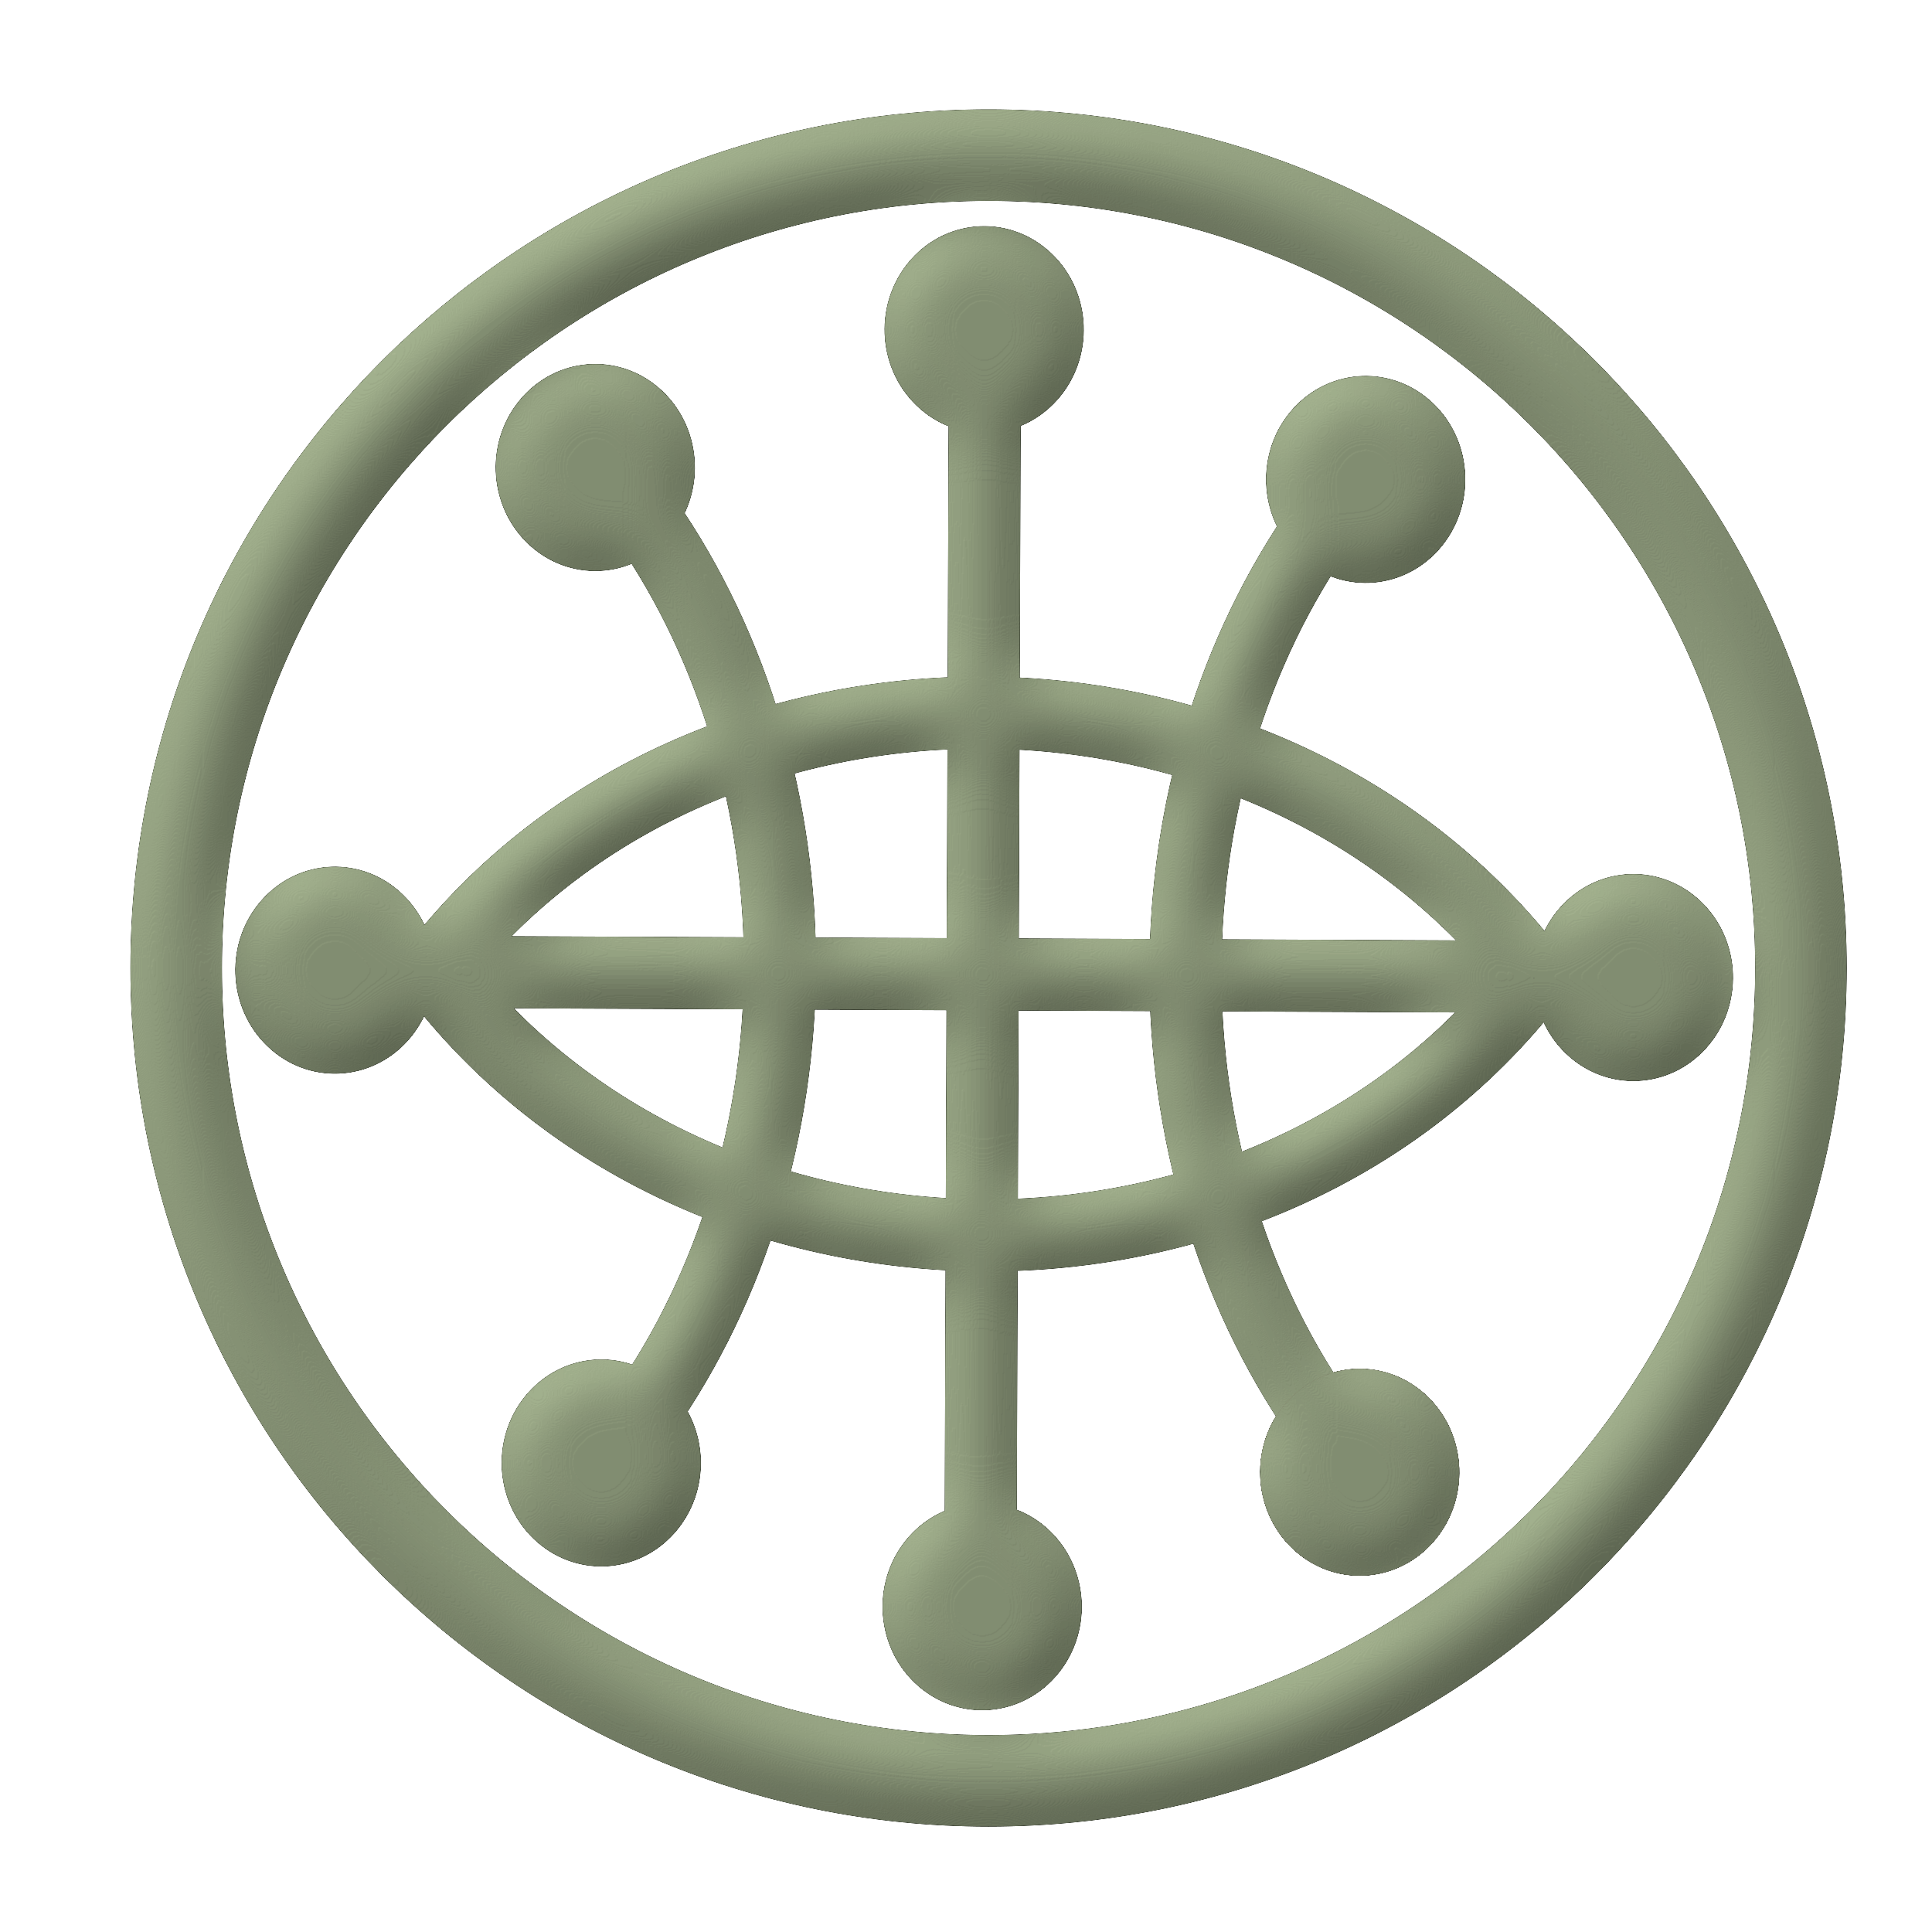
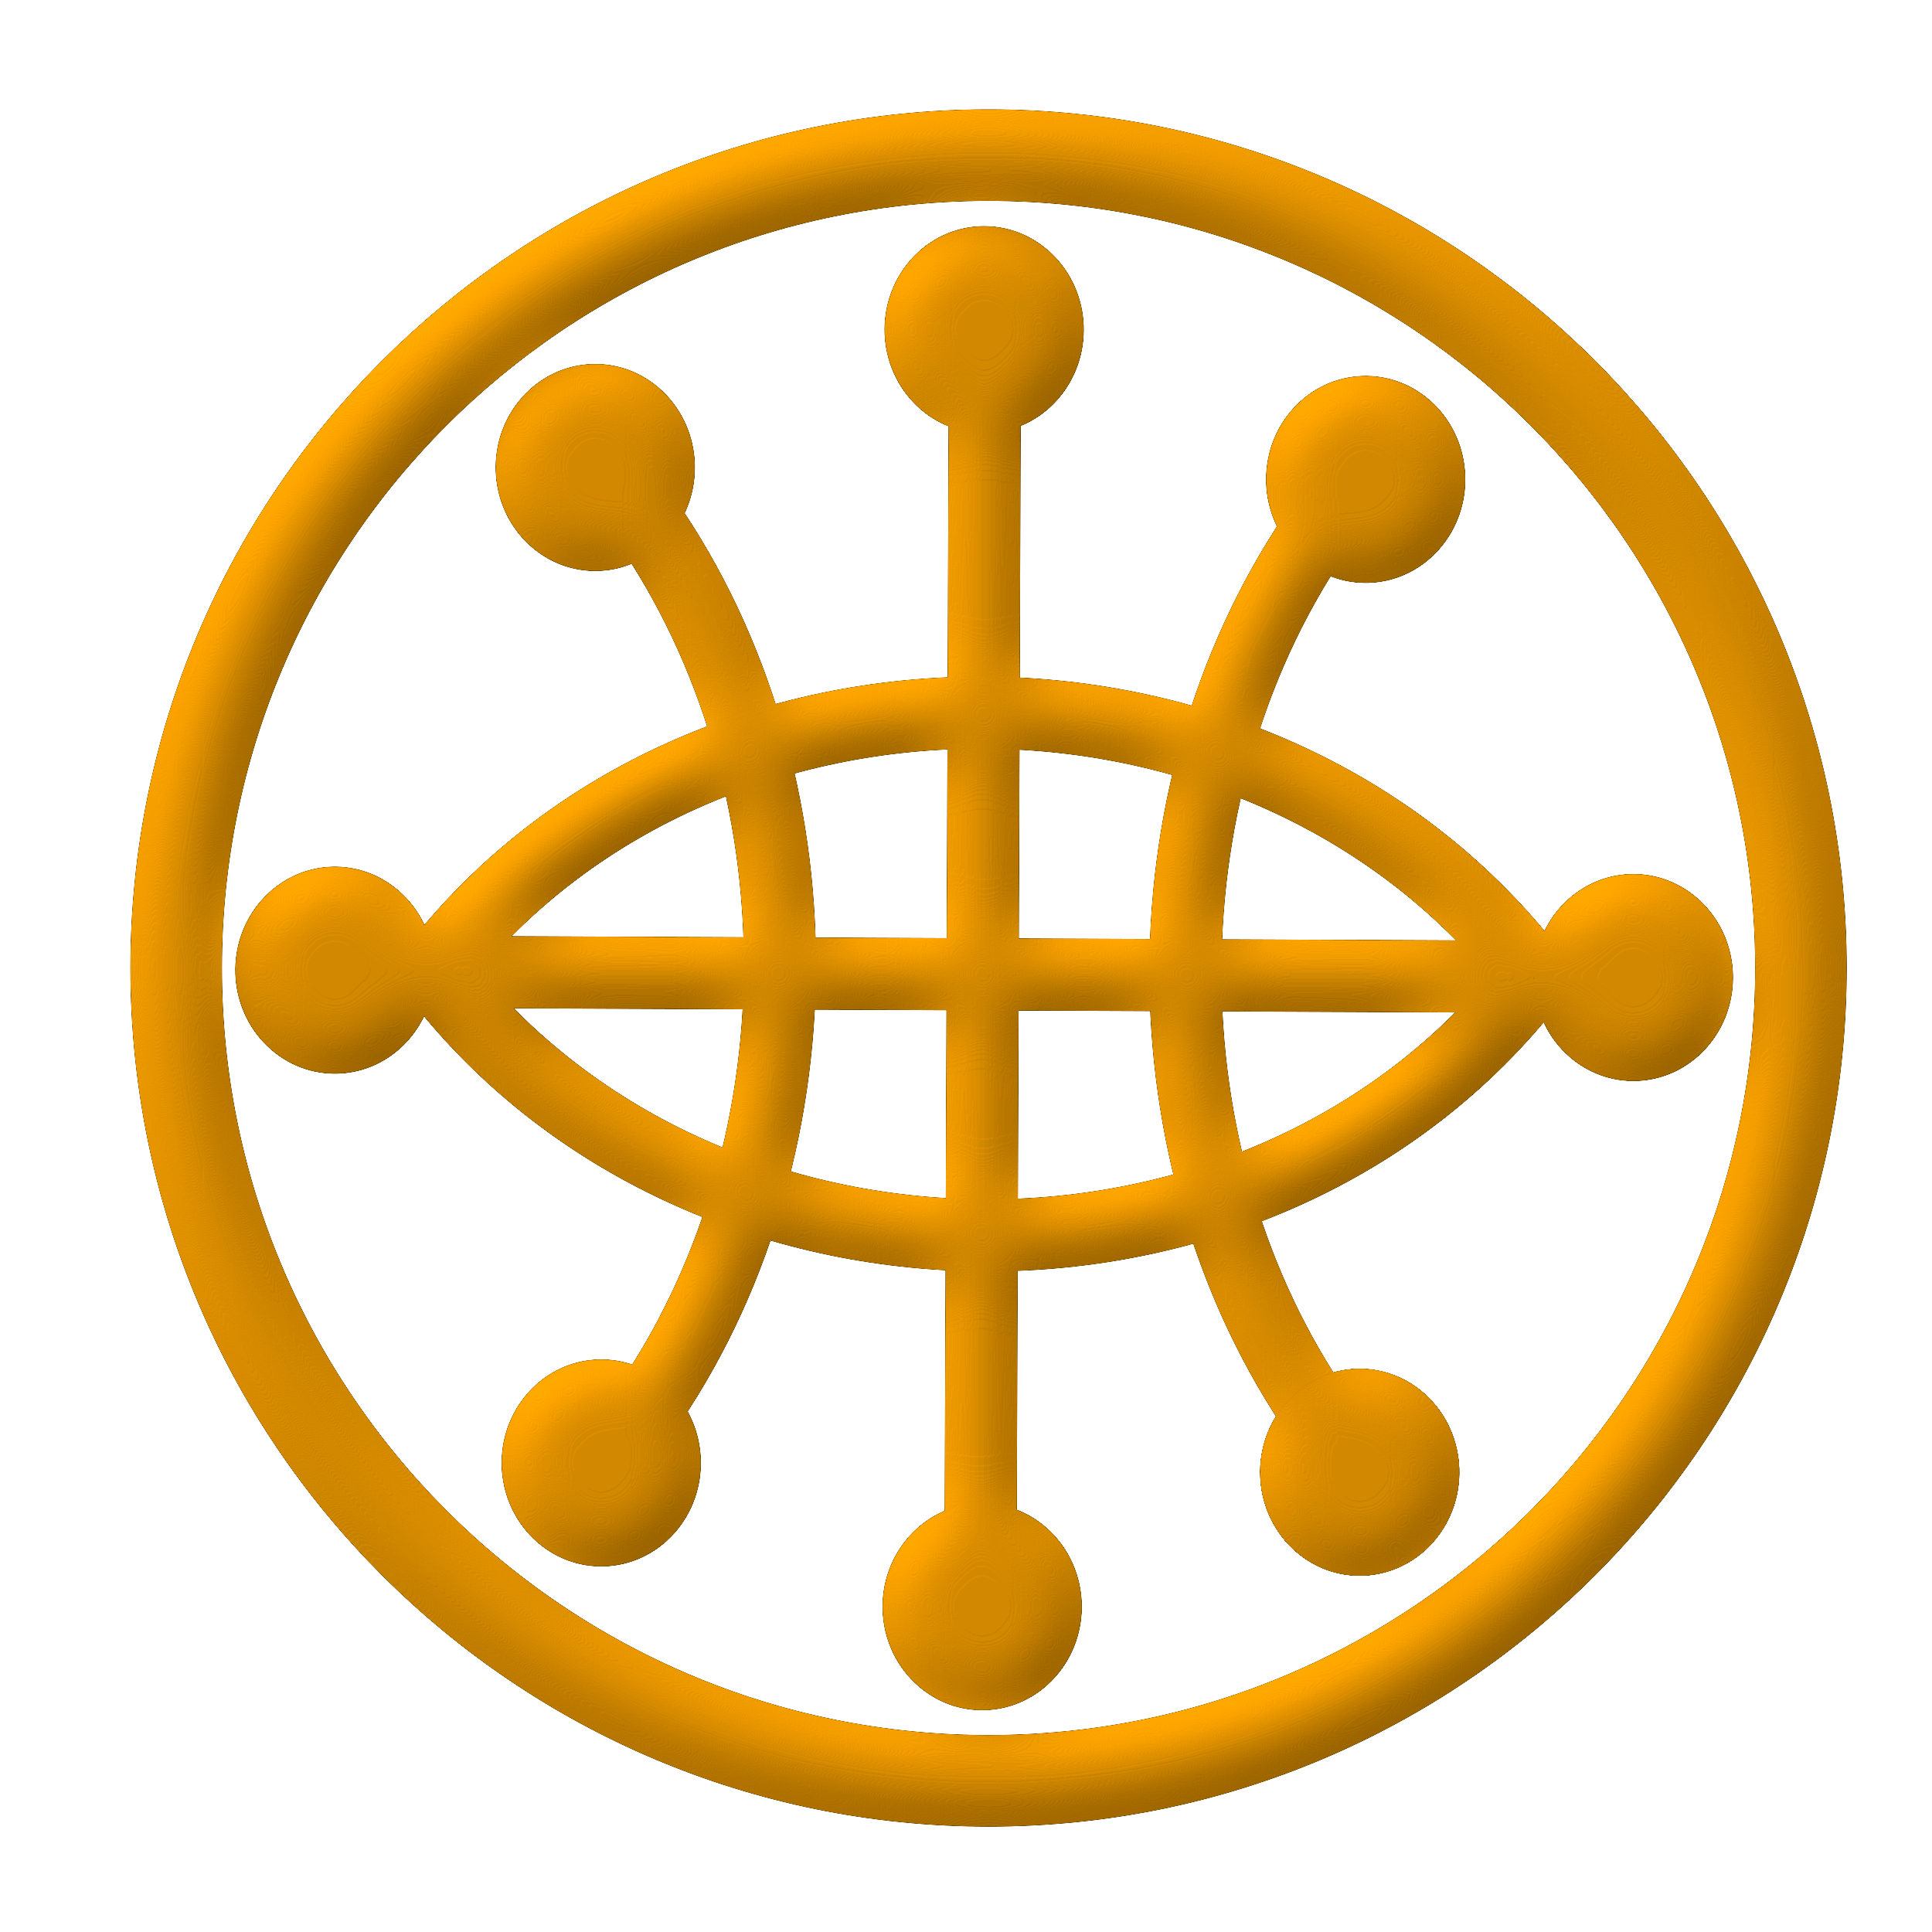
<svg xmlns="http://www.w3.org/2000/svg" width="341.333" height="341.333" id="svg2" version="1.1">
  <defs id="defs">
    <filter style="color-interpolation-filters:sRGB" id="filter4019">
      <feGaussianBlur id="feGaussianBlur4021" result="result0" in="SourceGraphic" stdDeviation="2.42" />
      <feDiffuseLighting id="feDiffuseLighting4023" result="result5" surfaceScale="10" diffuseConstant="2.62">
        <feDistantLight id="feDistantLight4025" azimuth="235" elevation="25" />
      </feDiffuseLighting>
      <feComposite id="feComposite4027" k3="0.6" k2="0" operator="arithmetic" result="result4" k1="1" k4="0" in="result5" in2="SourceGraphic" />
    </filter>
    <filter style="color-interpolation-filters:sRGB" id="filter3026-0" y="0" x="0" height="1" width="1">
      <feColorMatrix id="feColorMatrix3028-0" type="hueRotate" values="180" result="result1" />
    </filter>
    <filter style="color-interpolation-filters:sRGB" height="1" width="1" y="0" x="0" id="filter11703">
      <feColorMatrix type="saturate" values="1" result="result2" id="feColorMatrix11705" />
      <feColorMatrix result="result1" values="50" type="hueRotate" in="result2" id="feColorMatrix11707" />
      <feColorMatrix values="1 -1 1 0 0 0 1 0 0 0 1 -1 1 0 0 0 0 0 1 0 " type="matrix" id="feColorMatrix11709" />
      <feColorMatrix values="300" type="hueRotate" id="feColorMatrix11711" result="fbSourceGraphic" />
      <feColorMatrix result="fbSourceGraphicAlpha" in="fbSourceGraphic" values="0 0 0 -1 0 0 0 0 -1 0 0 0 0 -1 0 0 0 0 1 0" id="feColorMatrix13969" />
      <feColorMatrix id="feColorMatrix13971" type="saturate" values="0" result="result1" in="fbSourceGraphic" />
      <feFlood id="feFlood13973" flood-color="rgb(9,111,152)" result="result3" />
      <feBlend id="feBlend13975" in2="result1" mode="screen" result="result2" />
      <feComposite id="feComposite13977" in2="fbSourceGraphic" operator="in" in="result2" />
    </filter>
    <filter style="color-interpolation-filters:sRGB" id="filter4016">
      <feGaussianBlur stdDeviation="5" in="SourceGraphic" result="result0" id="feGaussianBlur4018" />
      <feDiffuseLighting diffuseConstant="1" surfaceScale="10" result="result5" id="feDiffuseLighting4020" lighting-color="rgb(254,254,254)">
        <feDistantLight elevation="13" azimuth="235" id="feDistantLight4022" />
      </feDiffuseLighting>
      <feComposite k1="1" in="result5" result="result4" operator="arithmetic" k2="0" k3="0.6" id="feComposite4024" k4="0" in2="SourceGraphic" />
    </filter>
    <linearGradient id="linearGradient15834-3-2-254">
      <stop id="stop6827" offset="0" style="stop-color:#77001c;stop-opacity:1;" />
      <stop style="stop-color:#da1964;stop-opacity:1;" offset="0.5" id="stop6829" />
      <stop id="stop6831" offset="0.75" style="stop-color: rgb(210, 64, 15); stop-opacity: 1;" />
      <stop style="stop-color: rgb(212, 67, 22); stop-opacity: 0.615;" offset="0.938" id="stop6833" />
      <stop style="stop-color:#c3003b;stop-opacity:0.219;" offset="1" id="stop6835" />
    </linearGradient>
    <linearGradient id="linearGradient15834-3-2-825">
      <stop id="stop6845" offset="0" style="stop-color:#77001c;stop-opacity:1;" />
      <stop style="stop-color:#da1964;stop-opacity:1;" offset="0.5" id="stop6847" />
      <stop id="stop6849" offset="0.75" style="stop-color: rgb(210, 64, 15); stop-opacity: 1;" />
      <stop style="stop-color: rgb(212, 67, 22); stop-opacity: 0.615;" offset="0.938" id="stop6851" />
      <stop style="stop-color:#c3003b;stop-opacity:0.219;" offset="1" id="stop6853" />
    </linearGradient>
    <linearGradient id="linearGradient15834-3-2-242">
      <stop id="stop6863" offset="0" style="stop-color:#77001c;stop-opacity:1;" />
      <stop style="stop-color:#da1964;stop-opacity:1;" offset="0.5" id="stop6865" />
      <stop id="stop6867" offset="0.75" style="stop-color: rgb(210, 64, 15); stop-opacity: 1;" />
      <stop style="stop-color: rgb(212, 67, 22); stop-opacity: 0.615;" offset="0.938" id="stop6869" />
      <stop style="stop-color:#c3003b;stop-opacity:0.219;" offset="1" id="stop6871" />
    </linearGradient>
    <linearGradient id="linearGradient15834-3-2-546">
      <stop id="stop6881" offset="0" style="stop-color:#77001c;stop-opacity:1;" />
      <stop style="stop-color:#da1964;stop-opacity:1;" offset="0.5" id="stop6883" />
      <stop id="stop6885" offset="0.75" style="stop-color: rgb(210, 64, 15); stop-opacity: 1;" />
      <stop style="stop-color: rgb(212, 67, 22); stop-opacity: 0.615;" offset="0.938" id="stop6887" />
      <stop style="stop-color:#c3003b;stop-opacity:0.219;" offset="1" id="stop6889" />
    </linearGradient>
    <linearGradient id="linearGradient15834-3-2-428">
      <stop id="stop6899" offset="0" style="stop-color:#77001c;stop-opacity:1;" />
      <stop style="stop-color:#da1964;stop-opacity:1;" offset="0.5" id="stop6901" />
      <stop id="stop6903" offset="0.75" style="stop-color: rgb(210, 64, 15); stop-opacity: 1;" />
      <stop style="stop-color: rgb(212, 67, 22); stop-opacity: 0.615;" offset="0.938" id="stop6905" />
      <stop style="stop-color:#c3003b;stop-opacity:0.219;" offset="1" id="stop6907" />
    </linearGradient>
    <linearGradient id="linearGradient15834-3-2-91">
      <stop id="stop6917" offset="0" style="stop-color:#77001c;stop-opacity:1;" />
      <stop style="stop-color:#da1964;stop-opacity:1;" offset="0.5" id="stop6919" />
      <stop id="stop6921" offset="0.75" style="stop-color: rgb(210, 64, 15); stop-opacity: 1;" />
      <stop style="stop-color: rgb(212, 67, 22); stop-opacity: 0.615;" offset="0.938" id="stop6923" />
      <stop style="stop-color:#c3003b;stop-opacity:0.219;" offset="1" id="stop6925" />
    </linearGradient>
    <linearGradient id="linearGradient15834-3-2-941">
      <stop id="stop6935" offset="0" style="stop-color:#77001c;stop-opacity:1;" />
      <stop style="stop-color:#da1964;stop-opacity:1;" offset="0.5" id="stop6937" />
      <stop id="stop6939" offset="0.75" style="stop-color: rgb(210, 64, 15); stop-opacity: 1;" />
      <stop style="stop-color: rgb(212, 67, 22); stop-opacity: 0.615;" offset="0.938" id="stop6941" />
      <stop style="stop-color:#c3003b;stop-opacity:0.219;" offset="1" id="stop6943" />
    </linearGradient>
    <linearGradient id="linearGradient15834-3-2-549">
      <stop id="stop6953" offset="0" style="stop-color:#77001c;stop-opacity:1;" />
      <stop style="stop-color:#da1964;stop-opacity:1;" offset="0.5" id="stop6955" />
      <stop id="stop6957" offset="0.75" style="stop-color: rgb(210, 64, 15); stop-opacity: 1;" />
      <stop style="stop-color: rgb(212, 67, 22); stop-opacity: 0.615;" offset="0.938" id="stop6959" />
      <stop style="stop-color:#c3003b;stop-opacity:0.219;" offset="1" id="stop6961" />
    </linearGradient>
    <filter width="1.5" x="-0.25" height="1.5" y="-0.25" style="color-interpolation-filters:sRGB;" id="filter9065">
      <feGaussianBlur result="result8" stdDeviation="3" id="feGaussianBlur9039" />
      <feTurbulence baseFrequency="0.03 0.03" numOctaves="8" type="fractalNoise" result="result7" seed="77" id="feTurbulence9041" />
      <feColorMatrix values="1 0 0 0 0 0 1 0 0 0 0 0 1 0 0 0 0 0 1.6 -0.6 " result="result5" id="feColorMatrix9043" />
      <feComposite in2="result8" operator="in" in="result7" result="result6" id="feComposite9045" />
      <feDisplacementMap in2="result6" result="result4" scale="60" yChannelSelector="A" xChannelSelector="A" in="result5" id="feDisplacementMap9047" />
      <feConvolveMatrix order="3 3" kernelMatrix="2 0 0 0 4 0 0 0 -2 " targetX="2" targetY="2" divisor="2" result="result9" id="feConvolveMatrix9049" />
      <feComposite in2="SourceGraphic" operator="atop" in="result9" result="result10" id="feComposite9051" />
      <feBlend in2="result10" mode="darken" result="fbSourceGraphic" id="feBlend9053" />
      <feGaussianBlur result="result0" in="fbSourceGraphic" stdDeviation="5" id="feGaussianBlur9055" />
      <feSpecularLighting specularExponent="25" specularConstant="1" surfaceScale="5" lighting-color="rgb(242,215,108)" result="result1" in="result0" id="feSpecularLighting9059">
        <feDistantLight azimuth="235" elevation="60" id="feDistantLight9057" />
      </feSpecularLighting>
      <feComposite operator="in" result="result2" in="result1" in2="fbSourceGraphic" id="feComposite9061" />
      <feComposite k3="1" k2="1" operator="arithmetic" result="result4" in="fbSourceGraphic" in2="result2" id="feComposite9063" />
    </filter>
    <filter width="1.5" x="-0.25" height="1.5" y="-0.25" style="color-interpolation-filters:sRGB;" id="filter9115">
      <feGaussianBlur result="result8" stdDeviation="3" id="feGaussianBlur9089" />
      <feTurbulence baseFrequency="0.03 0.03" numOctaves="8" type="fractalNoise" result="result7" seed="77" id="feTurbulence9091" />
      <feColorMatrix values="1 0 0 0 0 0 1 0 0 0 0 0 1 0 0 0 0 0 1.6 -0.6 " result="result5" id="feColorMatrix9093" />
      <feComposite in2="result8" operator="in" in="result7" result="result6" id="feComposite9095" />
      <feDisplacementMap in2="result6" result="result4" scale="60" yChannelSelector="A" xChannelSelector="A" in="result5" id="feDisplacementMap9097" />
      <feConvolveMatrix order="3 3" kernelMatrix="2 0 0 0 4 0 0 0 -2 " targetX="2" targetY="2" divisor="2" result="result9" id="feConvolveMatrix9099" />
      <feComposite in2="SourceGraphic" operator="atop" in="result9" result="result10" id="feComposite9101" />
      <feBlend in2="result10" mode="darken" result="fbSourceGraphic" id="feBlend9103" />
      <feGaussianBlur result="result0" in="fbSourceGraphic" stdDeviation="5" id="feGaussianBlur9105" />
      <feSpecularLighting specularExponent="25" specularConstant="1" surfaceScale="5" lighting-color="rgb(242,215,108)" result="result1" in="result0" id="feSpecularLighting9109">
        <feDistantLight azimuth="235" elevation="60" id="feDistantLight9107" />
      </feSpecularLighting>
      <feComposite operator="in" result="result2" in="result1" in2="fbSourceGraphic" id="feComposite9111" />
      <feComposite k3="1" k2="1" operator="arithmetic" result="result4" in="fbSourceGraphic" in2="result2" id="feComposite9113" />
    </filter>
    <filter width="1.5" x="-0.25" height="1.5" y="-0.25" style="color-interpolation-filters:sRGB;" id="filter9143">
      <feGaussianBlur result="result8" stdDeviation="3" id="feGaussianBlur9117" />
      <feTurbulence baseFrequency="0.03 0.03" numOctaves="8" type="fractalNoise" result="result7" seed="77" id="feTurbulence9119" />
      <feColorMatrix values="1 0 0 0 0 0 1 0 0 0 0 0 1 0 0 0 0 0 1.6 -0.6 " result="result5" id="feColorMatrix9121" />
      <feComposite in2="result8" operator="in" in="result7" result="result6" id="feComposite9123" />
      <feDisplacementMap in2="result6" result="result4" scale="60" yChannelSelector="A" xChannelSelector="A" in="result5" id="feDisplacementMap9125" />
      <feConvolveMatrix order="3 3" kernelMatrix="2 0 0 0 4 0 0 0 -2 " targetX="2" targetY="2" divisor="2" result="result9" id="feConvolveMatrix9127" />
      <feComposite in2="SourceGraphic" operator="atop" in="result9" result="result10" id="feComposite9129" />
      <feBlend in2="result10" mode="darken" result="fbSourceGraphic" id="feBlend9131" />
      <feGaussianBlur result="result0" in="fbSourceGraphic" stdDeviation="5" id="feGaussianBlur9133" />
      <feSpecularLighting specularExponent="25" specularConstant="1" surfaceScale="5" lighting-color="rgb(242,215,108)" result="result1" in="result0" id="feSpecularLighting9137">
        <feDistantLight azimuth="235" elevation="60" id="feDistantLight9135" />
      </feSpecularLighting>
      <feComposite operator="in" result="result2" in="result1" in2="fbSourceGraphic" id="feComposite9139" />
      <feComposite k3="1" k2="1" operator="arithmetic" result="result4" in="fbSourceGraphic" in2="result2" id="feComposite9141" />
    </filter>
    <filter width="1.5" x="-0.25" height="1.5" y="-0.25" style="color-interpolation-filters:sRGB;" id="filter9561">
      <feGaussianBlur result="result8" stdDeviation="3" id="feGaussianBlur9535" />
      <feTurbulence baseFrequency="0.03 0.03" numOctaves="8" type="fractalNoise" result="result7" seed="77" id="feTurbulence9537" />
      <feColorMatrix values="1 0 0 0 0 0 1 0 0 0 0 0 1 0 0 0 0 0 1.6 -0.6 " result="result5" id="feColorMatrix9539" />
      <feComposite in2="result8" operator="in" in="result7" result="result6" id="feComposite9541" />
      <feDisplacementMap in2="result6" result="result4" scale="60" yChannelSelector="A" xChannelSelector="A" in="result5" id="feDisplacementMap9543" />
      <feConvolveMatrix order="3 3" kernelMatrix="2 0 0 0 4 0 0 0 -2 " targetX="2" targetY="2" divisor="2" result="result9" id="feConvolveMatrix9545" />
      <feComposite in2="SourceGraphic" operator="atop" in="result9" result="result10" id="feComposite9547" />
      <feBlend in2="result10" mode="darken" result="fbSourceGraphic" id="feBlend9549" />
      <feGaussianBlur result="result0" in="fbSourceGraphic" stdDeviation="5" id="feGaussianBlur9551" />
      <feSpecularLighting specularExponent="25" specularConstant="1" surfaceScale="5" lighting-color="rgb(242,215,108)" result="result1" in="result0" id="feSpecularLighting9555">
        <feDistantLight azimuth="235" elevation="60" id="feDistantLight9553" />
      </feSpecularLighting>
      <feComposite operator="in" result="result2" in="result1" in2="fbSourceGraphic" id="feComposite9557" />
      <feComposite k3="1" k2="1" operator="arithmetic" result="result4" in="fbSourceGraphic" in2="result2" id="feComposite9559" />
    </filter>
    <filter style="color-interpolation-filters:sRGB;" id="filter9571">
      <feComponentTransfer in="blur" result="fbSourceGraphic" id="feComponentTransfer9569">
        <feFuncR type="gamma" amplitude="1" exponent="1" offset="0" id="feFuncR9563" />
        <feFuncG type="gamma" amplitude="1" exponent="1" offset="0" id="feFuncG9565" />
        <feFuncB type="gamma" amplitude="1" exponent="1" offset="0" id="feFuncB9567" />
        <feFuncA id="feFuncA9993" type="identity" />
      </feComponentTransfer>
      <feColorMatrix result="fbSourceGraphicAlpha" in="fbSourceGraphic" values="0 0 0 -1 0 0 0 0 -1 0 0 0 0 -1 0 0 0 0 1 0" id="feColorMatrix9995" />
      <feGaussianBlur id="feGaussianBlur9997" in="fbSourceGraphic" stdDeviation="6" result="blur" />
      <feDiffuseLighting id="feDiffuseLighting9999" diffuseConstant="1" surfaceScale="10" lighting-color="rgb(255,255,255)" result="diffuse">
        <feDistantLight id="feDistantLight10001" elevation="25" azimuth="235" />
      </feDiffuseLighting>
      <feComposite in2="diffuse" id="feComposite10003" in="diffuse" operator="arithmetic" k1="1" result="composite1" />
      <feComposite in2="fbSourceGraphic" id="feComposite10005" in="composite1" k1="1" operator="arithmetic" k3="1" result="composite2" />
    </filter>
    <filter style="color-interpolation-filters:sRGB;" id="filter9581">
      <feComponentTransfer in="blur" result="component" id="feComponentTransfer9579">
        <feFuncR type="gamma" amplitude="1" exponent="1" offset="0" id="feFuncR9573" />
        <feFuncG type="gamma" amplitude="1" exponent="1" offset="0" id="feFuncG9575" />
        <feFuncB type="gamma" amplitude="1" exponent="1" offset="0" id="feFuncB9577" />
        <feFuncA id="feFuncA9991" type="identity" />
      </feComponentTransfer>
    </filter>
    <filter style="color-interpolation-filters:sRGB;" id="filter9591">
      <feComponentTransfer in="blur" result="component" id="feComponentTransfer9589">
        <feFuncR type="gamma" amplitude="1" exponent="1" offset="0" id="feFuncR9583" />
        <feFuncG type="gamma" amplitude="1" exponent="1" offset="0" id="feFuncG9585" />
        <feFuncB type="gamma" amplitude="1" exponent="1" offset="0" id="feFuncB9587" />
        <feFuncA id="feFuncA9989" type="identity" />
      </feComponentTransfer>
    </filter>
    <filter style="color-interpolation-filters:sRGB;" id="filter10043">
      <feComponentTransfer in="blur" result="fbSourceGraphic" id="feComponentTransfer10041">
        <feFuncR type="gamma" amplitude="1" exponent="1" offset="0" id="feFuncR10035" />
        <feFuncG type="gamma" amplitude="1" exponent="1" offset="0" id="feFuncG10037" />
        <feFuncB type="gamma" amplitude="1" exponent="1" offset="0" id="feFuncB10039" />
        <feFuncA id="feFuncA10045" type="identity" />
      </feComponentTransfer>
      <feColorMatrix result="fbSourceGraphicAlpha" in="fbSourceGraphic" values="0 0 0 -1 0 0 0 0 -1 0 0 0 0 -1 0 0 0 0 1 0" id="feColorMatrix10047" />
      <feComponentTransfer id="feComponentTransfer10049" in="blur" result="fbSourceGraphic">
        <feFuncR id="feFuncR10051" type="gamma" amplitude="1" exponent="1" offset="0" />
        <feFuncG id="feFuncG10053" type="gamma" amplitude="1" exponent="1" offset="0" />
        <feFuncB id="feFuncB10055" type="gamma" amplitude="1" exponent="1" offset="0" />
      </feComponentTransfer>
      <feColorMatrix result="fbSourceGraphicAlpha" in="fbSourceGraphic" values="0 0 0 -1 0 0 0 0 -1 0 0 0 0 -1 0 0 0 0 1 0" id="feColorMatrix10057" />
      <feComponentTransfer id="feComponentTransfer10059" in="blur" result="fbSourceGraphic">
        <feFuncR id="feFuncR10061" type="gamma" amplitude="1" exponent="1" offset="0" />
        <feFuncG id="feFuncG10063" type="gamma" amplitude="1" exponent="1" offset="0" />
        <feFuncB id="feFuncB10065" type="gamma" amplitude="1" exponent="1" offset="0" />
      </feComponentTransfer>
      <feColorMatrix result="fbSourceGraphicAlpha" in="fbSourceGraphic" values="0 0 0 -1 0 0 0 0 -1 0 0 0 0 -1 0 0 0 0 1 0" id="feColorMatrix10067" />
      <feComponentTransfer id="feComponentTransfer10069" in="blur" result="fbSourceGraphic">
        <feFuncR id="feFuncR10071" type="gamma" amplitude="1" exponent="1" offset="0" />
        <feFuncG id="feFuncG10073" type="gamma" amplitude="1" exponent="1" offset="0" />
        <feFuncB id="feFuncB10075" type="gamma" amplitude="1" exponent="1" offset="0" />
      </feComponentTransfer>
      <feColorMatrix result="fbSourceGraphicAlpha" in="fbSourceGraphic" values="0 0 0 -1 0 0 0 0 -1 0 0 0 0 -1 0 0 0 0 1 0" id="feColorMatrix10077" />
      <feComponentTransfer id="feComponentTransfer10079" in="blur" result="component">
        <feFuncR id="feFuncR10081" type="gamma" amplitude="1" exponent="1" offset="0" />
        <feFuncG id="feFuncG10083" type="gamma" amplitude="1" exponent="1" offset="0" />
        <feFuncB id="feFuncB10085" type="gamma" amplitude="1" exponent="1" offset="0" />
      </feComponentTransfer>
    </filter>
  </defs>
  <g id="layer1" transform="translate(-197.7021,76.74546)">
-     <g style="stroke:#9dab89;filter:url(#filter4016)" transform="translate(326.2655,-443.9121)" id="g10537">
-       <ellipse id="ellipse10515" style="fill:none;stroke:#9dab89;stroke-width:16.161;stroke-miterlimit:4;stroke-dasharray:none;stroke-opacity:1" cx="46.088" cy="538.184" rx="143.525" ry="143.608" />
-       <path style="fill:none;stroke:#9dab89;stroke-width:12.725;stroke-opacity:1" d="m -52.15,538.877 c 64.798,0.285 129.595,0.57 194.393,0.855 M 44.682,641.303 c 0.244,-68.348 0.488,-136.695 0.732,-205.043 m -59.895,22.752 c 31.827,45.91 31.59,112.337 -0.564,157.967 m 119.626,0.526 C 72.755,571.595 72.992,505.168 105.145,459.538 M -51.852,538.544 C -4.596,477.343 95.801,478.103 142.629,539.728 m -0.314,0.222 C 95.059,601.151 -5.024,600.393 -51.853,538.767" id="path10517" />
-       <ellipse transform="matrix(-0.7208124,-0.6931302,-0.6651461,0.7467132,0,0)" id="ellipse10519" style="fill:#9dab89;fill-opacity:1;stroke:#9dab89;stroke-width:0.079" cx="-466.943" cy="438.428" rx="17.87" ry="17.92" />
-       <ellipse ry="17.92" rx="17.87" cy="278.434" cx="-478.924" style="fill:#9dab89;fill-opacity:1;stroke:#9dab89;stroke-width:0.079" id="ellipse10521" transform="matrix(-0.7208124,-0.6931302,-0.6651461,0.7467132,0,0)" />
-       <ellipse ry="17.92" rx="17.87" cy="436.624" cx="-306.635" style="fill:#9dab89;fill-opacity:1;stroke:#9dab89;stroke-width:0.079" id="ellipse10523" transform="matrix(-0.7208124,-0.6931302,-0.6651461,0.7467132,0,0)" />
-       <ellipse ry="17.92" rx="17.87" cy="466.781" cx="-399.743" style="fill:#9dab89;fill-opacity:1;stroke:#9dab89;stroke-width:0.079" id="ellipse10525" transform="matrix(-0.7208124,-0.6931302,-0.6651461,0.7467132,0,0)" />
-       <ellipse transform="matrix(-0.7208124,-0.6931302,-0.6651461,0.7467132,0,0)" id="ellipse10527" style="fill:#9dab89;fill-opacity:1;stroke:#9dab89;stroke-width:0.079" cx="-281.893" cy="340.652" rx="17.87" ry="17.92" />
-       <ellipse ry="17.92" rx="17.87" cy="247.763" cx="-385.005" style="fill:#9dab89;fill-opacity:1;stroke:#9dab89;stroke-width:0.079" id="ellipse10529" transform="matrix(-0.7208124,-0.6931302,-0.6651461,0.7467132,0,0)" />
-       <ellipse transform="matrix(-0.7208124,-0.6931302,-0.6651461,0.7467132,0,0)" id="ellipse10531" style="fill:#4c0000;fill-opacity:1;stroke:#9dab89;stroke-width:0.079" cx="-500.973" cy="375.022" rx="17.87" ry="17.92" />
-       <ellipse ry="17.92" rx="17.87" cy="375.022" cx="-500.973" style="fill:#9dab89;fill-opacity:1;stroke:#9dab89;stroke-width:0.079" id="ellipse10533" transform="matrix(-0.7208124,-0.6931302,-0.6651461,0.7467132,0,0)" />
-       <ellipse ry="17.92" rx="17.87" cy="275.431" cx="-317.022" style="fill:#9dab89;fill-opacity:1;stroke:#9dab89;stroke-width:0.079" id="ellipse10535" transform="matrix(-0.7208124,-0.6931302,-0.6651461,0.7467132,0,0)" />
+     <g style="stroke:#ffa500;filter:url(#filter4016)" transform="translate(326.2655,-443.9121)" id="g10537">
+       <ellipse id="ellipse10515" style="fill:none;stroke:#ffa500;stroke-width:16.161;stroke-miterlimit:4;stroke-dasharray:none;stroke-opacity:1" cx="46.088" cy="538.184" rx="143.525" ry="143.608" />
+       <path style="fill:none;stroke:#ffa500;stroke-width:12.725;stroke-opacity:1" d="m -52.15,538.877 c 64.798,0.285 129.595,0.57 194.393,0.855 M 44.682,641.303 c 0.244,-68.348 0.488,-136.695 0.732,-205.043 m -59.895,22.752 c 31.827,45.91 31.59,112.337 -0.564,157.967 m 119.626,0.526 C 72.755,571.595 72.992,505.168 105.145,459.538 M -51.852,538.544 C -4.596,477.343 95.801,478.103 142.629,539.728 m -0.314,0.222 C 95.059,601.151 -5.024,600.393 -51.853,538.767" id="path10517" />
+       <ellipse transform="matrix(-0.7208124,-0.6931302,-0.6651461,0.7467132,0,0)" id="ellipse10519" style="fill:#ffa500;fill-opacity:1;stroke:#ffa500;stroke-width:0.079" cx="-466.943" cy="438.428" rx="17.87" ry="17.92" />
+       <ellipse ry="17.92" rx="17.87" cy="278.434" cx="-478.924" style="fill:#ffa500;fill-opacity:1;stroke:#ffa500;stroke-width:0.079" id="ellipse10521" transform="matrix(-0.7208124,-0.6931302,-0.6651461,0.7467132,0,0)" />
+       <ellipse ry="17.92" rx="17.87" cy="436.624" cx="-306.635" style="fill:#ffa500;fill-opacity:1;stroke:#ffa500;stroke-width:0.079" id="ellipse10523" transform="matrix(-0.7208124,-0.6931302,-0.6651461,0.7467132,0,0)" />
+       <ellipse ry="17.92" rx="17.87" cy="466.781" cx="-399.743" style="fill:#ffa500;fill-opacity:1;stroke:#ffa500;stroke-width:0.079" id="ellipse10525" transform="matrix(-0.7208124,-0.6931302,-0.6651461,0.7467132,0,0)" />
+       <ellipse transform="matrix(-0.7208124,-0.6931302,-0.6651461,0.7467132,0,0)" id="ellipse10527" style="fill:#ffa500;fill-opacity:1;stroke:#ffa500;stroke-width:0.079" cx="-281.893" cy="340.652" rx="17.87" ry="17.92" />
+       <ellipse ry="17.92" rx="17.87" cy="247.763" cx="-385.005" style="fill:#ffa500;fill-opacity:1;stroke:#ffa500;stroke-width:0.079" id="ellipse10529" transform="matrix(-0.7208124,-0.6931302,-0.6651461,0.7467132,0,0)" />
+       <ellipse transform="matrix(-0.7208124,-0.6931302,-0.6651461,0.7467132,0,0)" id="ellipse10531" style="fill:#4c0000;fill-opacity:1;stroke:#ffa500;stroke-width:0.079" cx="-500.973" cy="375.022" rx="17.87" ry="17.92" />
+       <ellipse ry="17.92" rx="17.87" cy="375.022" cx="-500.973" style="fill:#ffa500;fill-opacity:1;stroke:#ffa500;stroke-width:0.079" id="ellipse10533" transform="matrix(-0.7208124,-0.6931302,-0.6651461,0.7467132,0,0)" />
+       <ellipse ry="17.92" rx="17.87" cy="275.431" cx="-317.022" style="fill:#ffa500;fill-opacity:1;stroke:#ffa500;stroke-width:0.079" id="ellipse10535" transform="matrix(-0.7208124,-0.6931302,-0.6651461,0.7467132,0,0)" />
    </g>
  </g>
  <style id="style8" type="text/css">
      .Border { fill: lightGray; stroke: black; stroke-width: 4; }
      .Label { font-size:24; font-family:Arial; fill:black; }
   </style>
</svg>
